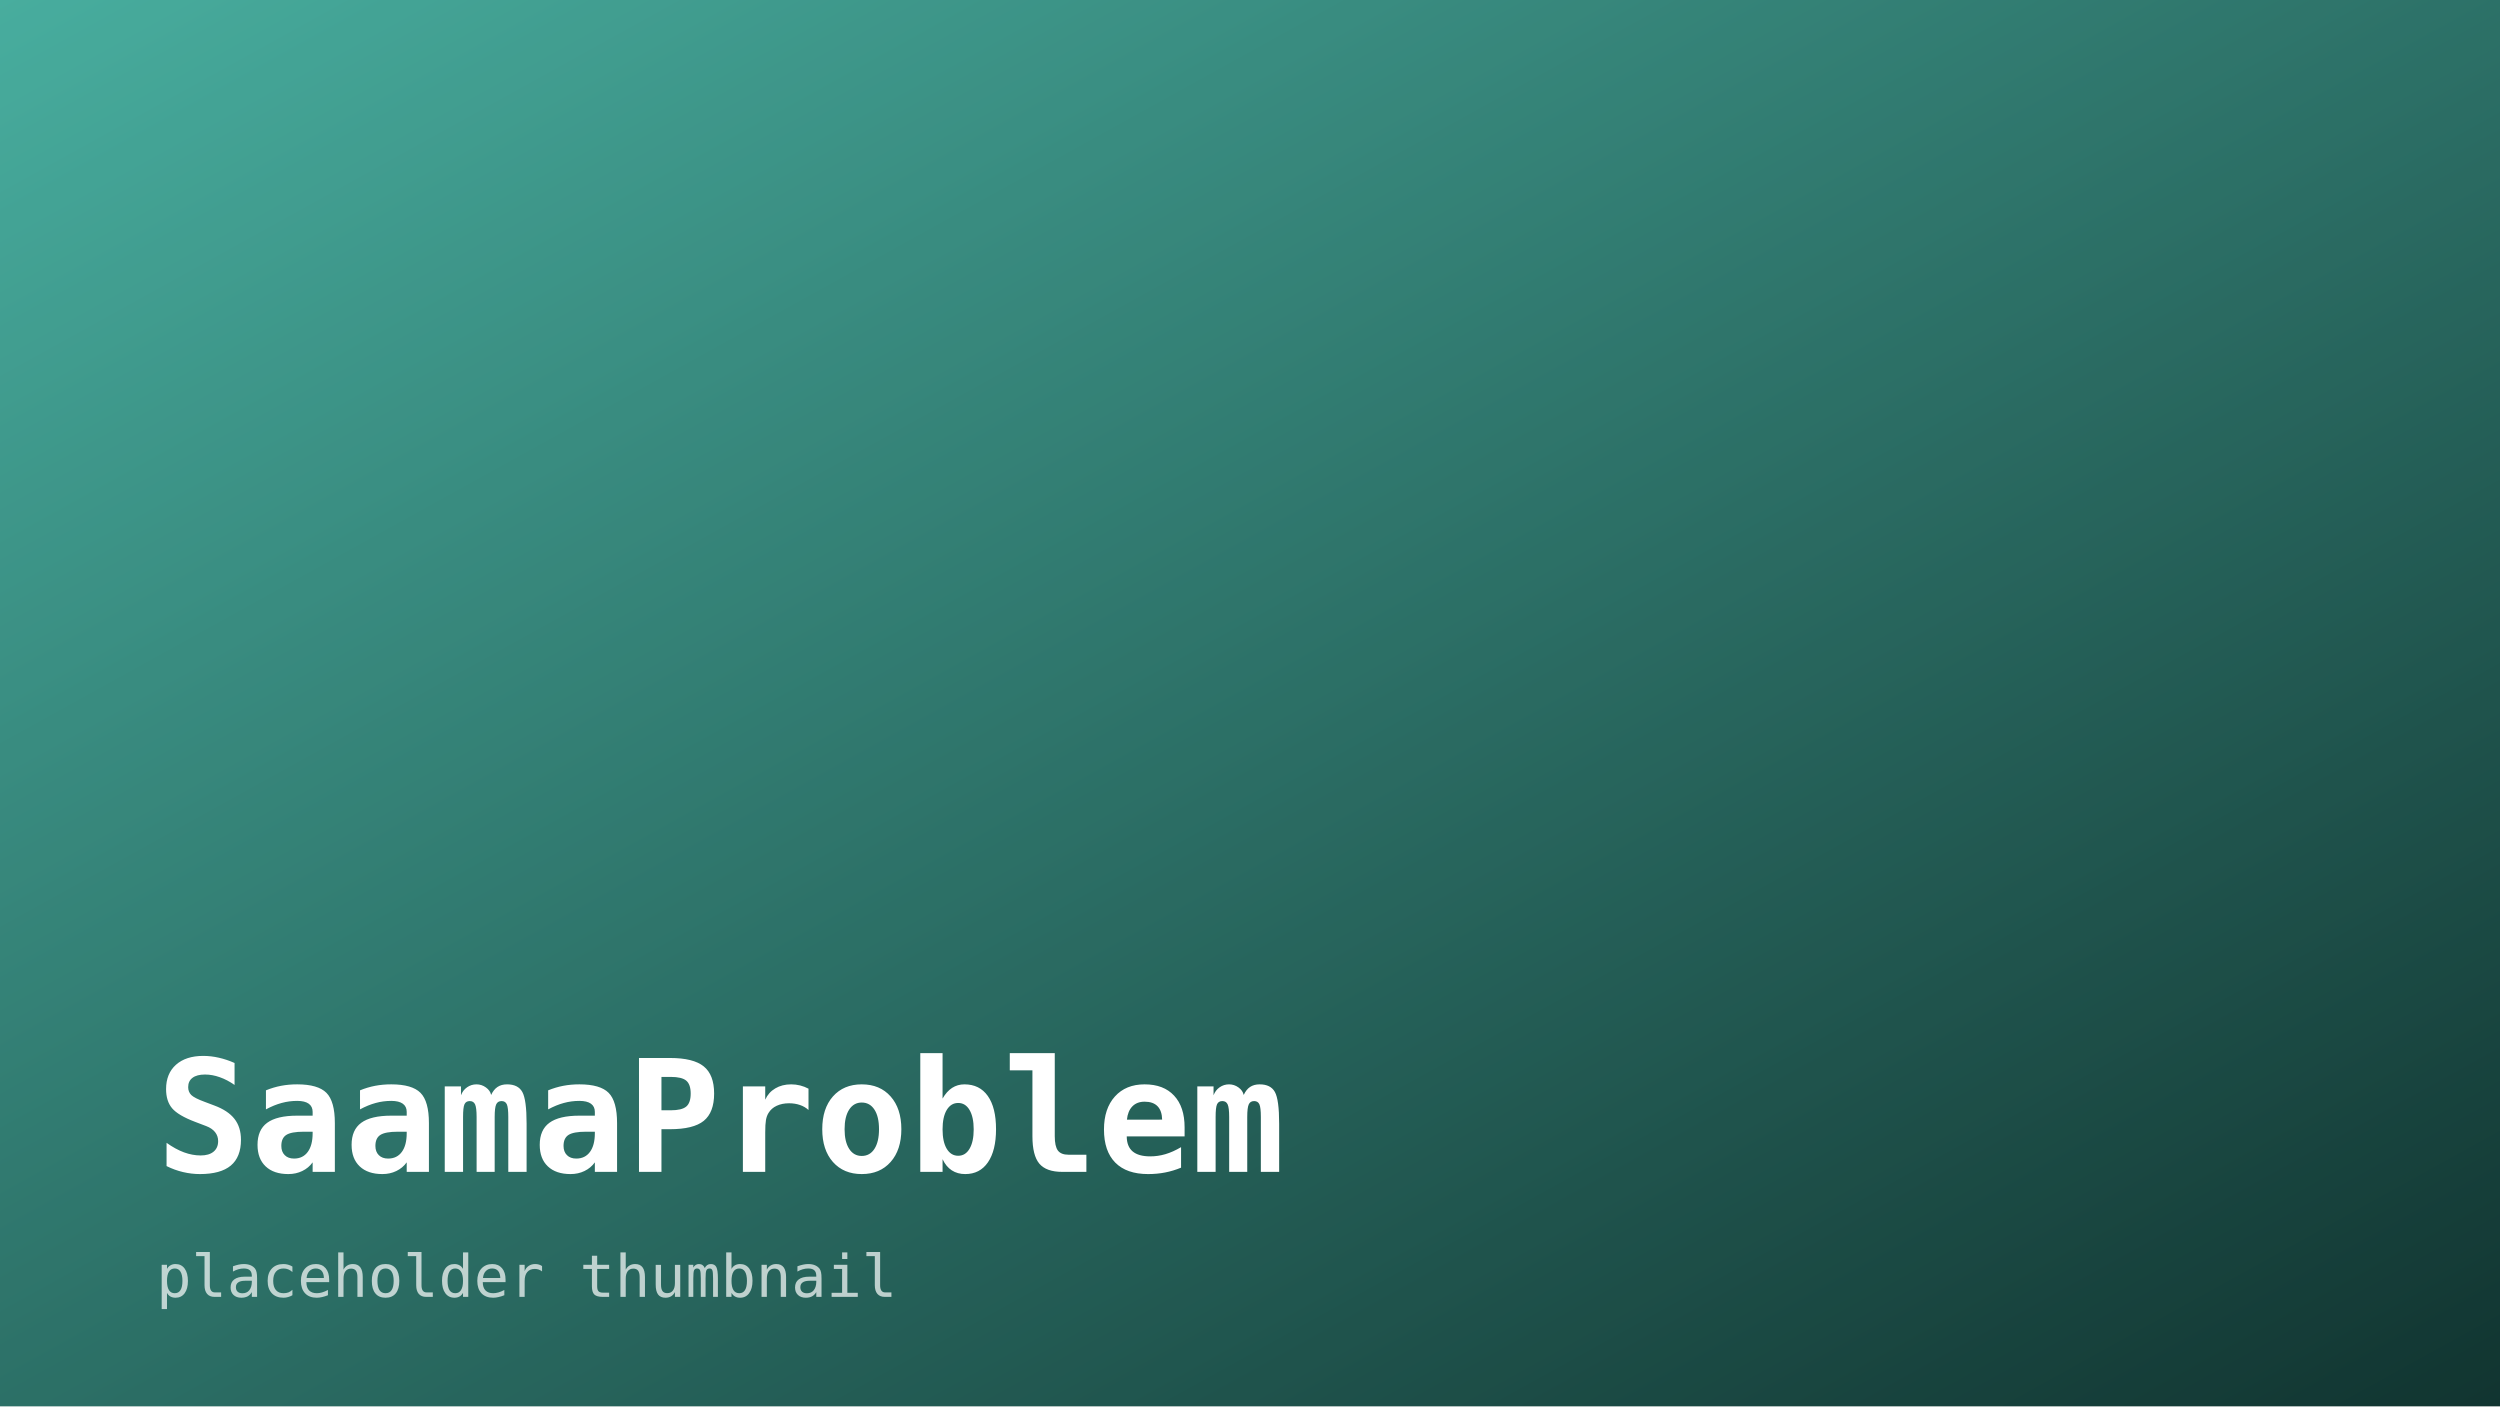
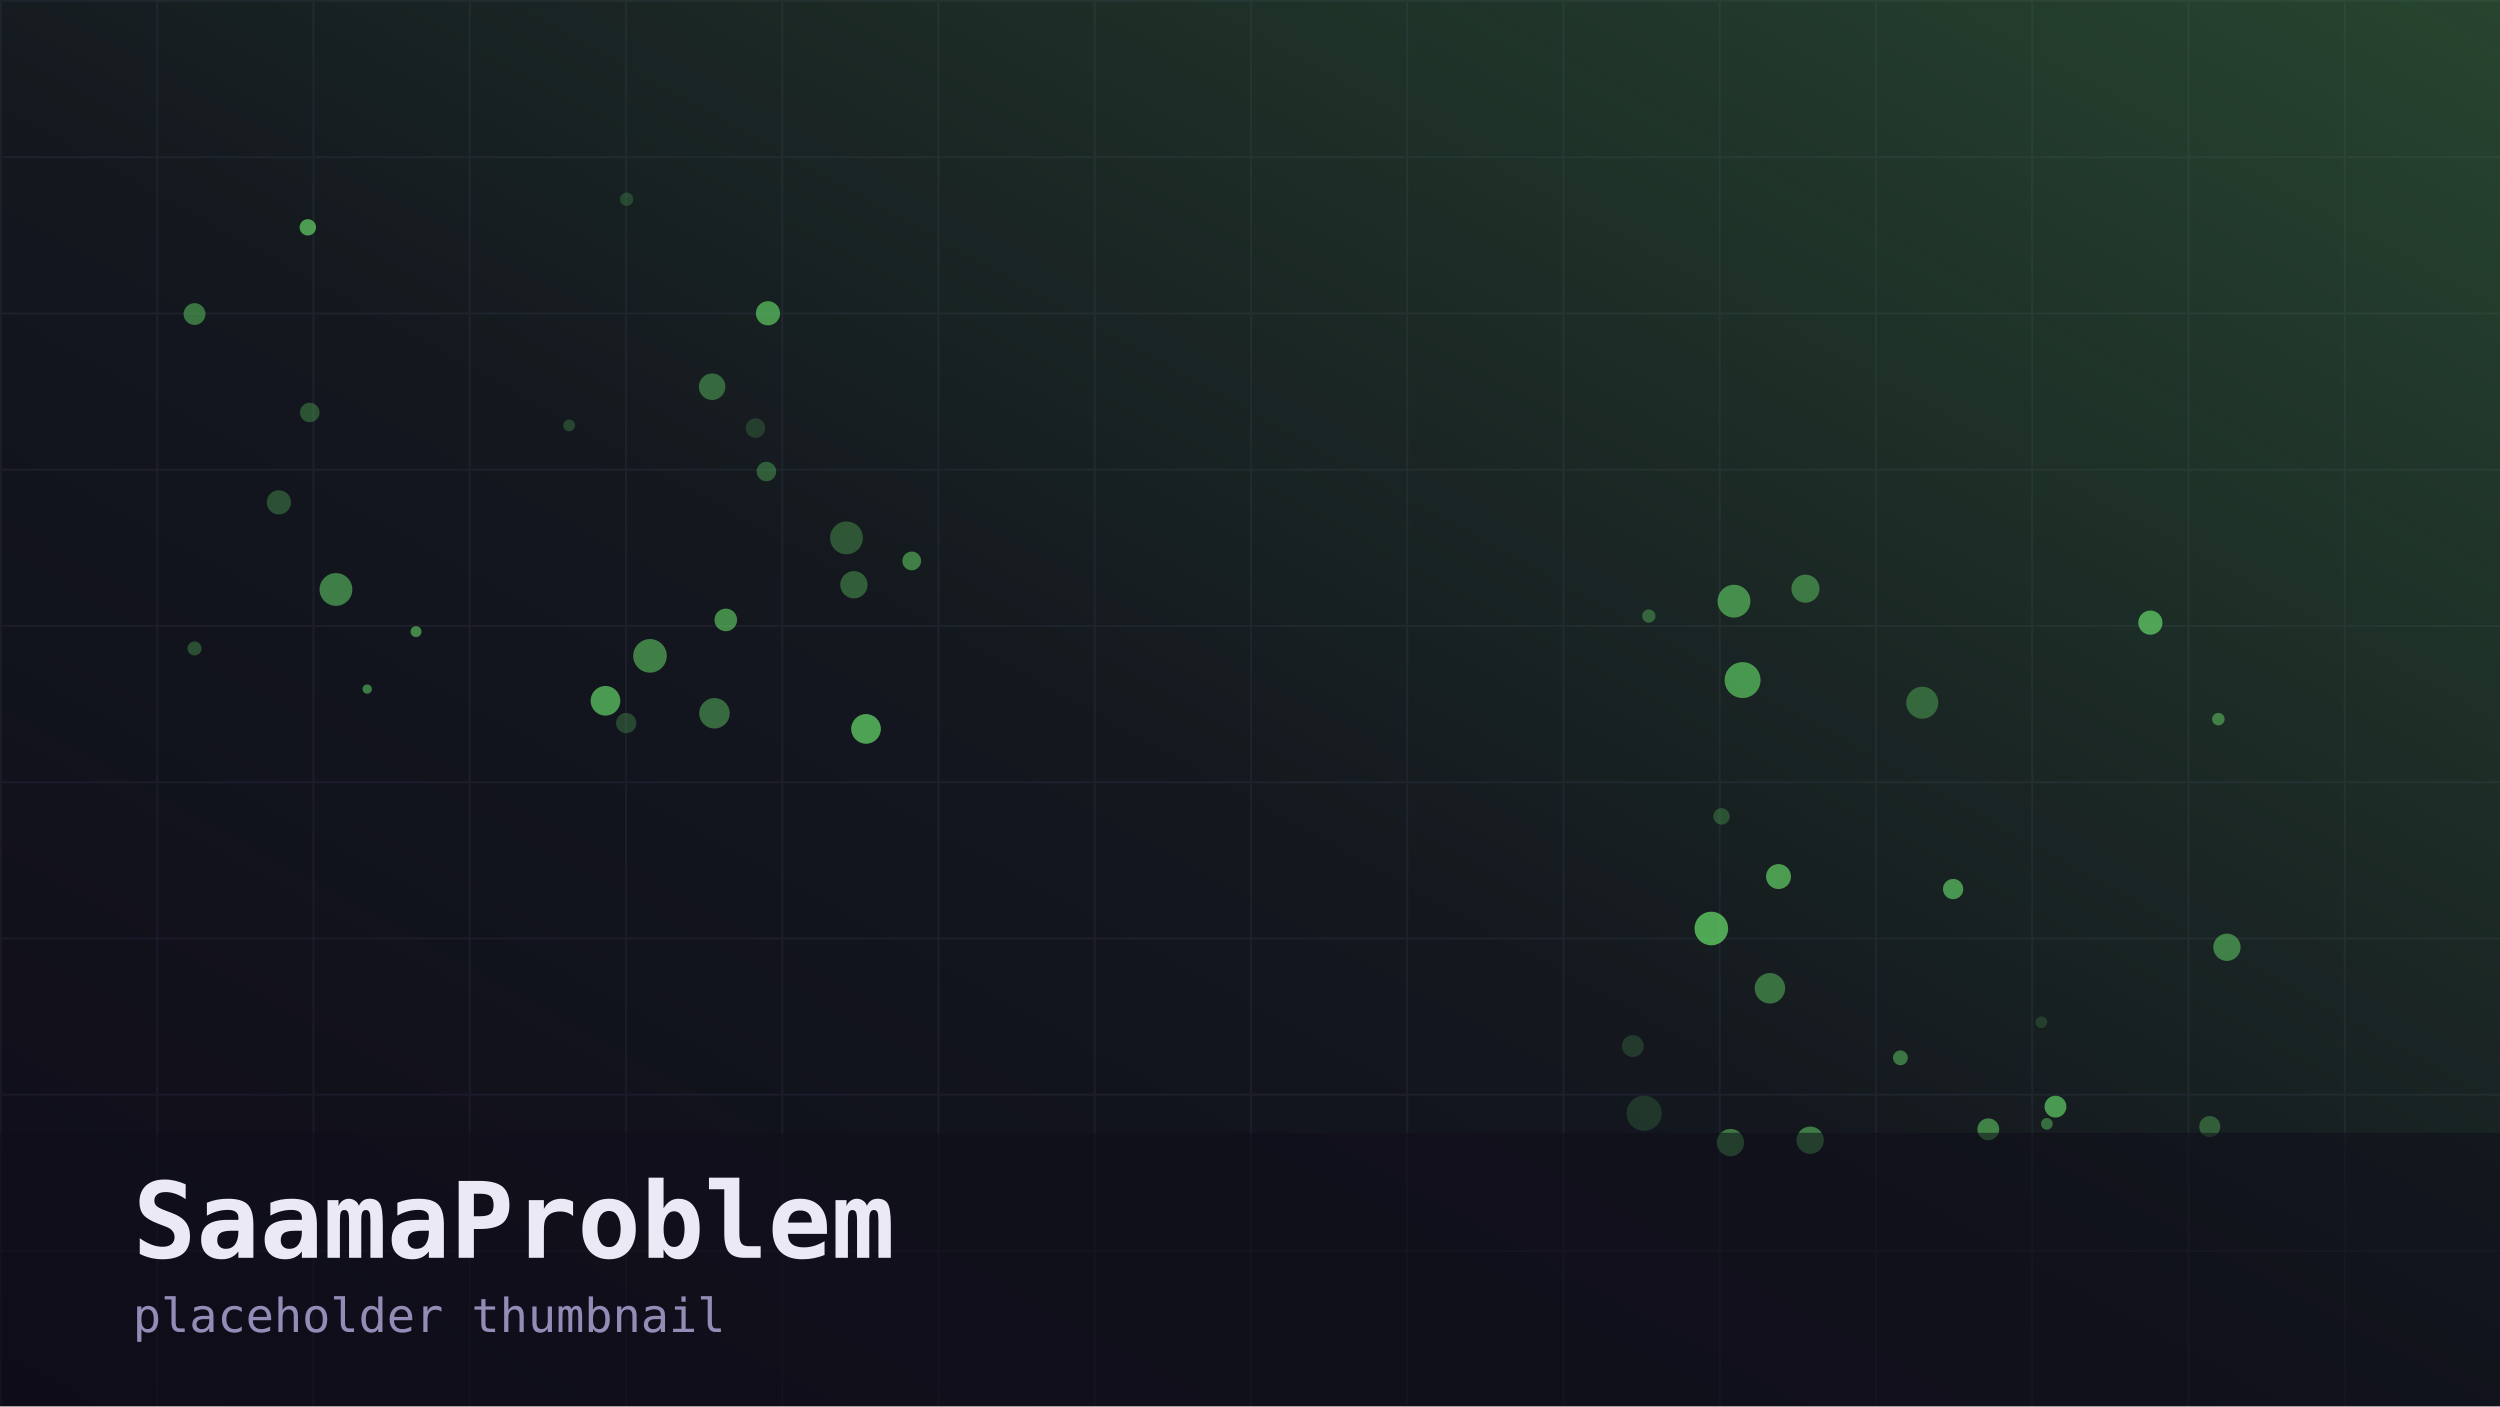
<svg xmlns="http://www.w3.org/2000/svg" viewBox="0 0 640 360" width="640" height="360" role="img" aria-label="SaamaProblem">
  <defs>
-     <linearGradient id="g" x1="0" y1="0" x2="1" y2="1">
-       <stop offset="0" stop-color="#5eead4" />
-       <stop offset="1" stop-color="#12433c" />
+     <linearGradient id="w" x1="1" y1="0" x2="0" y2="1">
+       <stop offset="0" stop-color="#5EC962" stop-opacity="0.30" />
+       <stop offset="0.55" stop-color="#5EC962" stop-opacity="0.06" />
+       <stop offset="1" stop-color="#5EC962" stop-opacity="0" />
    </linearGradient>
+     <pattern id="g" width="40" height="40" patternUnits="userSpaceOnUse">
+       <path d="M40 0H0V40" fill="none" stroke="#A796E0" stroke-opacity="0.07" stroke-width="1" />
+     </pattern>
  </defs>
+   <rect width="640" height="360" fill="#0F0C1A" />
  <rect width="640" height="360" fill="url(#g)" />
-   <rect width="640" height="360" fill="#0e0e11" opacity="0.28" />
-   <text x="40" y="300" font-family="'Anonymous Pro', monospace" font-size="40" font-weight="700" fill="#ffffff">SaamaProblem</text>
-   <text x="40" y="332" font-family="'Anonymous Pro', monospace" font-size="15" fill="#ffffff" opacity="0.7">placeholder thumbnail</text>
+   <rect width="640" height="360" fill="url(#w)" />
+   <circle cx="49.8" cy="80.4" r="2.8" fill="#5EC962" opacity="0.52" />
+   <circle cx="438.1" cy="237.7" r="4.3" fill="#5EC962" opacity="0.8" />
+   <circle cx="49.8" cy="166" r="1.8" fill="#5EC962" opacity="0.33" />
+   <circle cx="526.2" cy="283.3" r="2.8" fill="#5EC962" opacity="0.72" />
+   <circle cx="160.4" cy="51" r="1.7" fill="#5EC962" opacity="0.24" />
+   <circle cx="443" cy="292.5" r="3.5" fill="#5EC962" opacity="0.54" />
+   <circle cx="196.6" cy="80.2" r="3.1" fill="#5EC962" opacity="0.7" />
+   <circle cx="570.1" cy="242.5" r="3.5" fill="#5EC962" opacity="0.57" />
+   <circle cx="182.3" cy="99" r="3.4" fill="#5EC962" opacity="0.45" />
+   <circle cx="443.9" cy="153.9" r="4.2" fill="#5EC962" opacity="0.64" />
+   <circle cx="182.9" cy="182.6" r="3.9" fill="#5EC962" opacity="0.48" />
+   <circle cx="524" cy="287.7" r="1.5" fill="#5EC962" opacity="0.47" />
+   <circle cx="160.3" cy="185.1" r="2.6" fill="#5EC962" opacity="0.28" />
+   <circle cx="418" cy="267.8" r="2.8" fill="#5EC962" opacity="0.2" />
+   <circle cx="155" cy="179.4" r="3.8" fill="#5EC962" opacity="0.74" />
+   <circle cx="422.1" cy="157.7" r="1.7" fill="#5EC962" opacity="0.4" />
+   <circle cx="71.4" cy="128.6" r="3.1" fill="#5EC962" opacity="0.33" />
+   <circle cx="462.2" cy="150.7" r="3.6" fill="#5EC962" opacity="0.51" />
+   <circle cx="79.3" cy="105.6" r="2.5" fill="#5EC962" opacity="0.34" />
+   <circle cx="446.1" cy="174.1" r="4.6" fill="#5EC962" opacity="0.7" />
+   <circle cx="78.8" cy="58.2" r="2.1" fill="#5EC962" opacity="0.74" />
+   <circle cx="455.3" cy="224.4" r="3.2" fill="#5EC962" opacity="0.73" />
+   <circle cx="216.7" cy="137.7" r="4.2" fill="#5EC962" opacity="0.35" />
+   <circle cx="463.4" cy="291.9" r="3.5" fill="#5EC962" opacity="0.57" />
+   <circle cx="193.4" cy="109.6" r="2.5" fill="#5EC962" opacity="0.2" />
+   <circle cx="486.5" cy="270.8" r="1.9" fill="#5EC962" opacity="0.52" />
+   <circle cx="94" cy="176.4" r="1.2" fill="#5EC962" opacity="0.57" />
+   <circle cx="492.1" cy="179.9" r="4.1" fill="#5EC962" opacity="0.41" />
+   <circle cx="221.7" cy="186.6" r="3.8" fill="#5EC962" opacity="0.78" />
+   <circle cx="567.9" cy="184.1" r="1.6" fill="#5EC962" opacity="0.55" />
+   <circle cx="233.4" cy="143.6" r="2.4" fill="#5EC962" opacity="0.58" />
+   <circle cx="440.7" cy="209" r="2.1" fill="#5EC962" opacity="0.3" />
+   <circle cx="185.8" cy="158.7" r="2.9" fill="#5EC962" opacity="0.65" />
+   <circle cx="565.7" cy="288.4" r="2.7" fill="#5EC962" opacity="0.38" />
+   <circle cx="218.6" cy="149.7" r="3.5" fill="#5EC962" opacity="0.4" />
+   <circle cx="509" cy="289.1" r="2.8" fill="#5EC962" opacity="0.59" />
+   <circle cx="196.2" cy="120.7" r="2.5" fill="#5EC962" opacity="0.39" />
+   <circle cx="453.1" cy="253" r="3.9" fill="#5EC962" opacity="0.49" />
+   <circle cx="106.5" cy="161.7" r="1.4" fill="#5EC962" opacity="0.64" />
+   <circle cx="500" cy="227.6" r="2.6" fill="#5EC962" opacity="0.69" />
+   <circle cx="166.4" cy="167.9" r="4.3" fill="#5EC962" opacity="0.59" />
+   <circle cx="550.5" cy="159.4" r="3.1" fill="#5EC962" opacity="0.77" />
+   <circle cx="145.7" cy="108.9" r="1.5" fill="#5EC962" opacity="0.26" />
+   <circle cx="522.6" cy="261.7" r="1.5" fill="#5EC962" opacity="0.19" />
+   <circle cx="86" cy="150.9" r="4.2" fill="#5EC962" opacity="0.58" />
+   <circle cx="420.9" cy="285" r="4.5" fill="#5EC962" opacity="0.18" />
+   <rect x="0" y="290" width="640" height="70" fill="#0F0C1A" opacity="0.55" />
+   <text x="34" y="322" font-family="'Anonymous Pro',monospace" font-size="27" font-weight="700" fill="#ECE9F7">SaamaProblem</text>
+   <text x="34" y="341" font-family="'Anonymous Pro',monospace" font-size="12" fill="#948CB6">placeholder thumbnail</text>
</svg>
